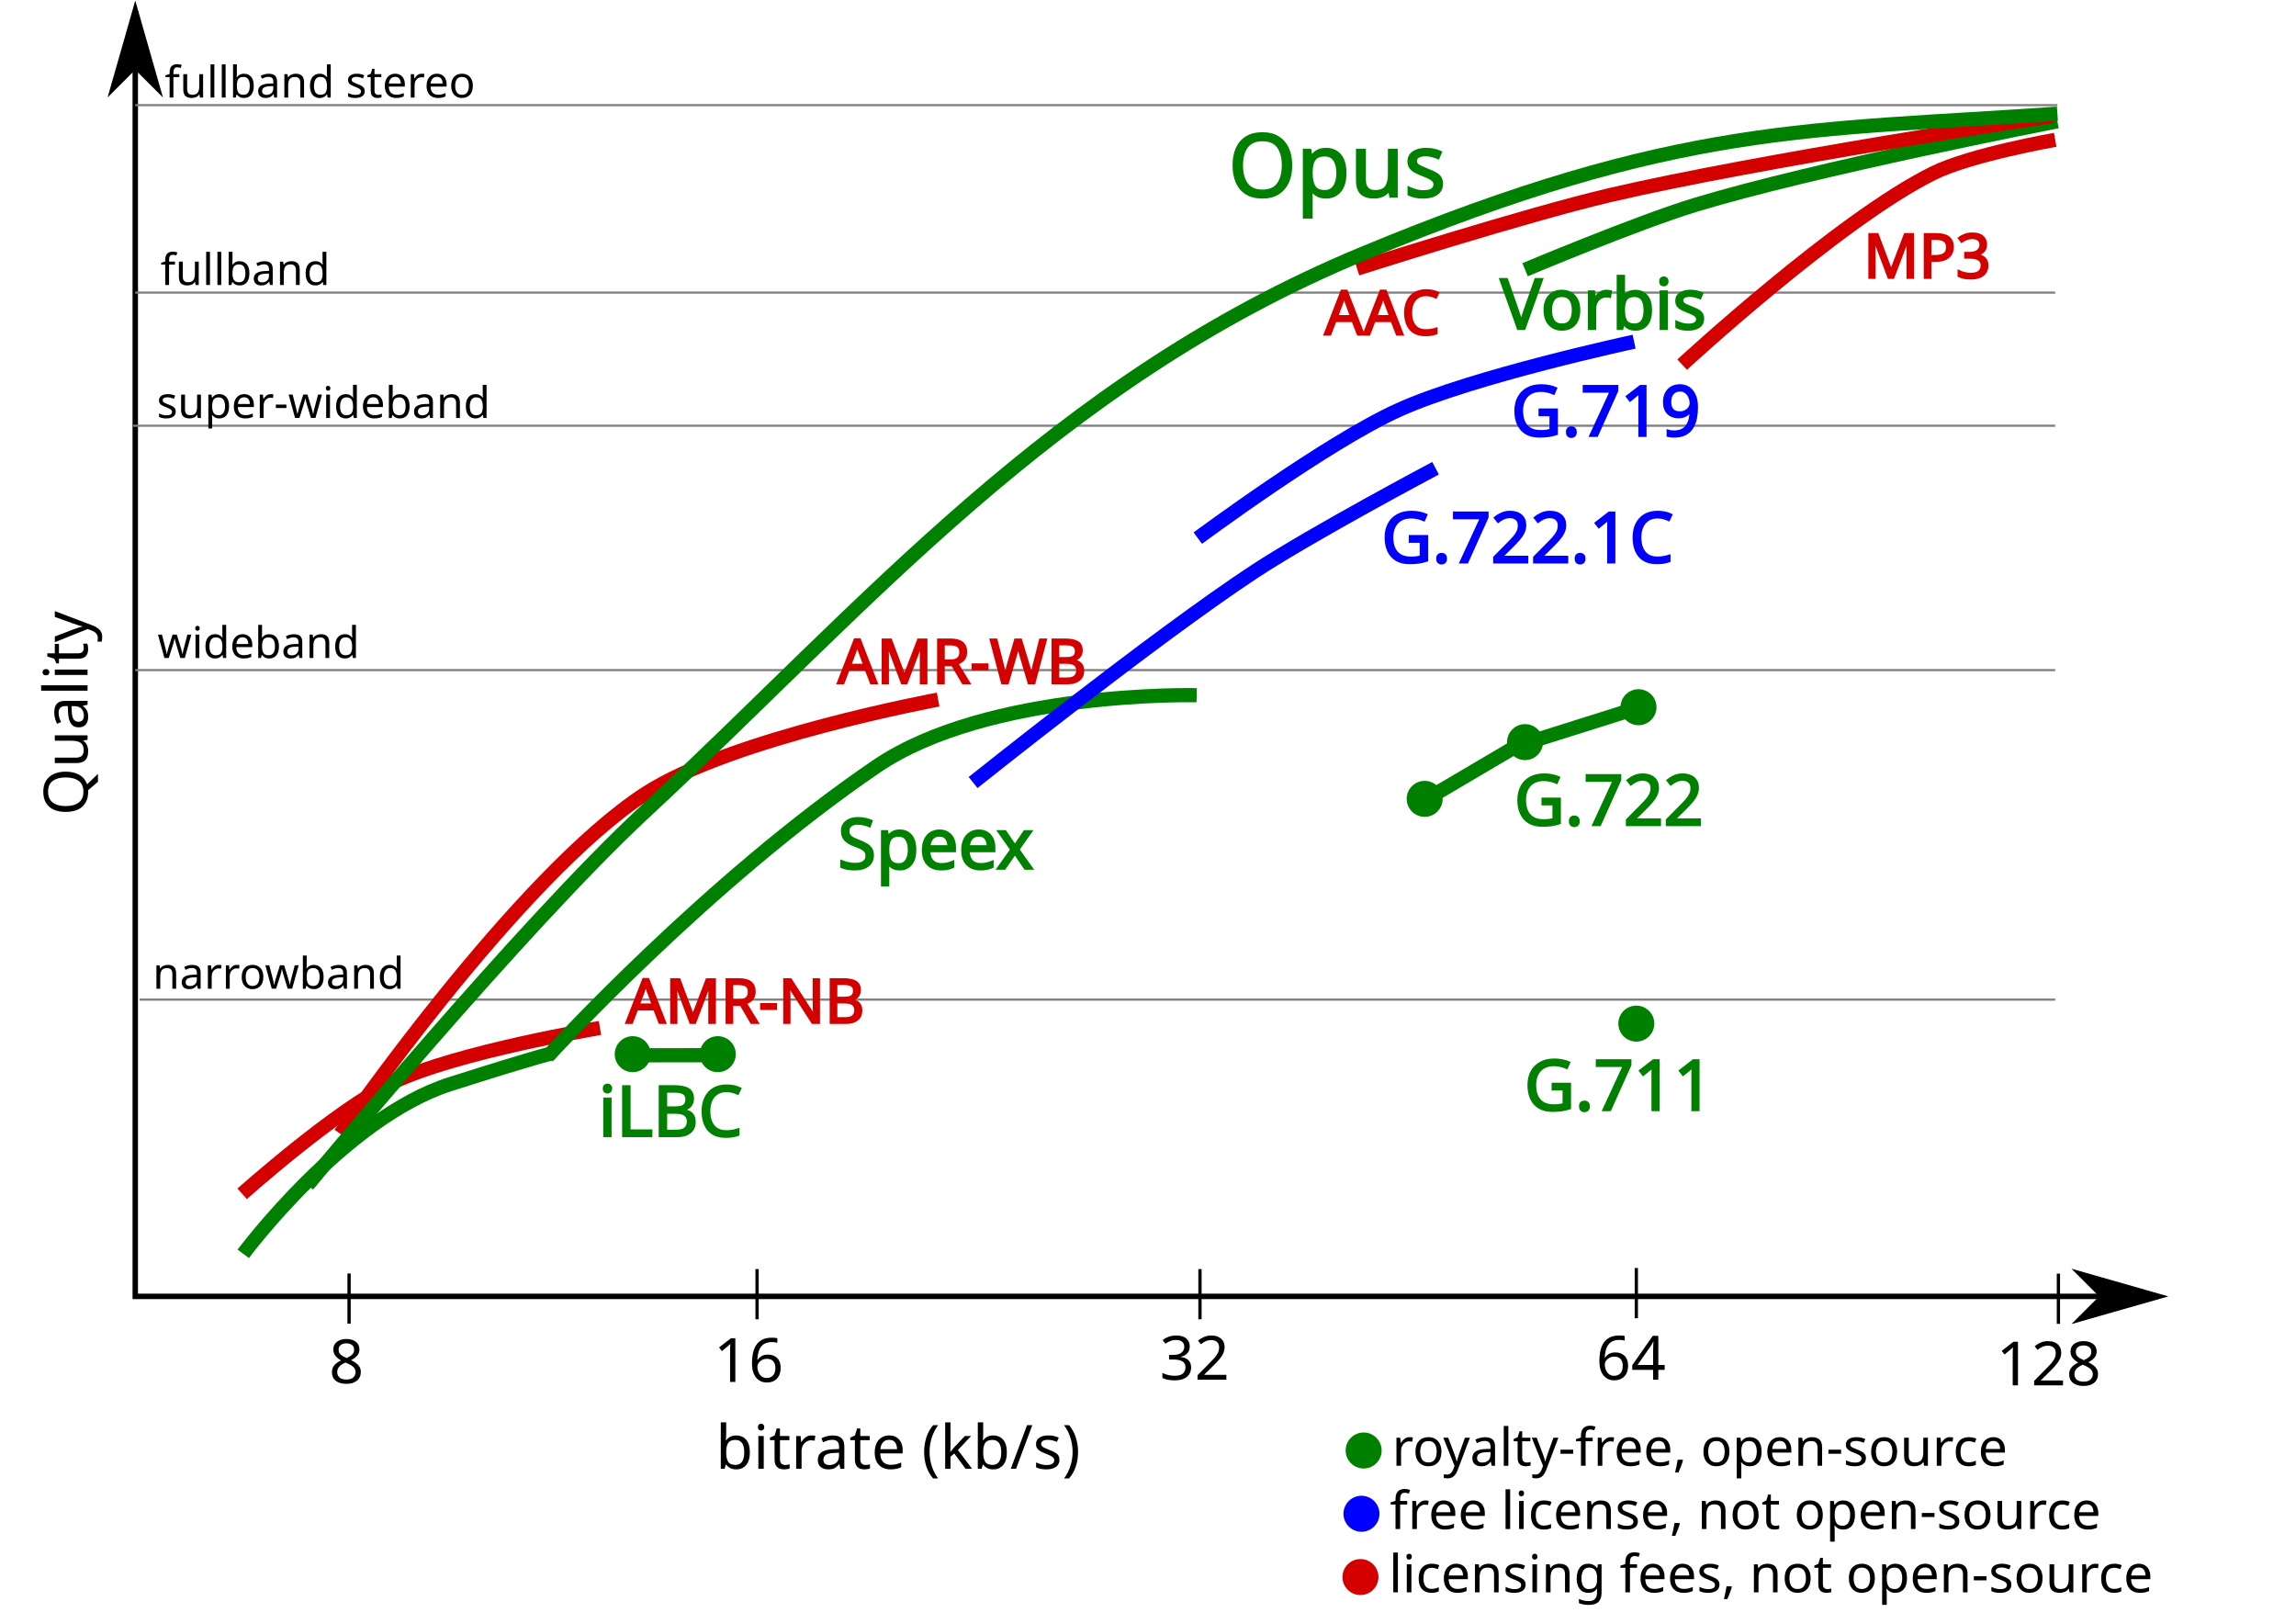
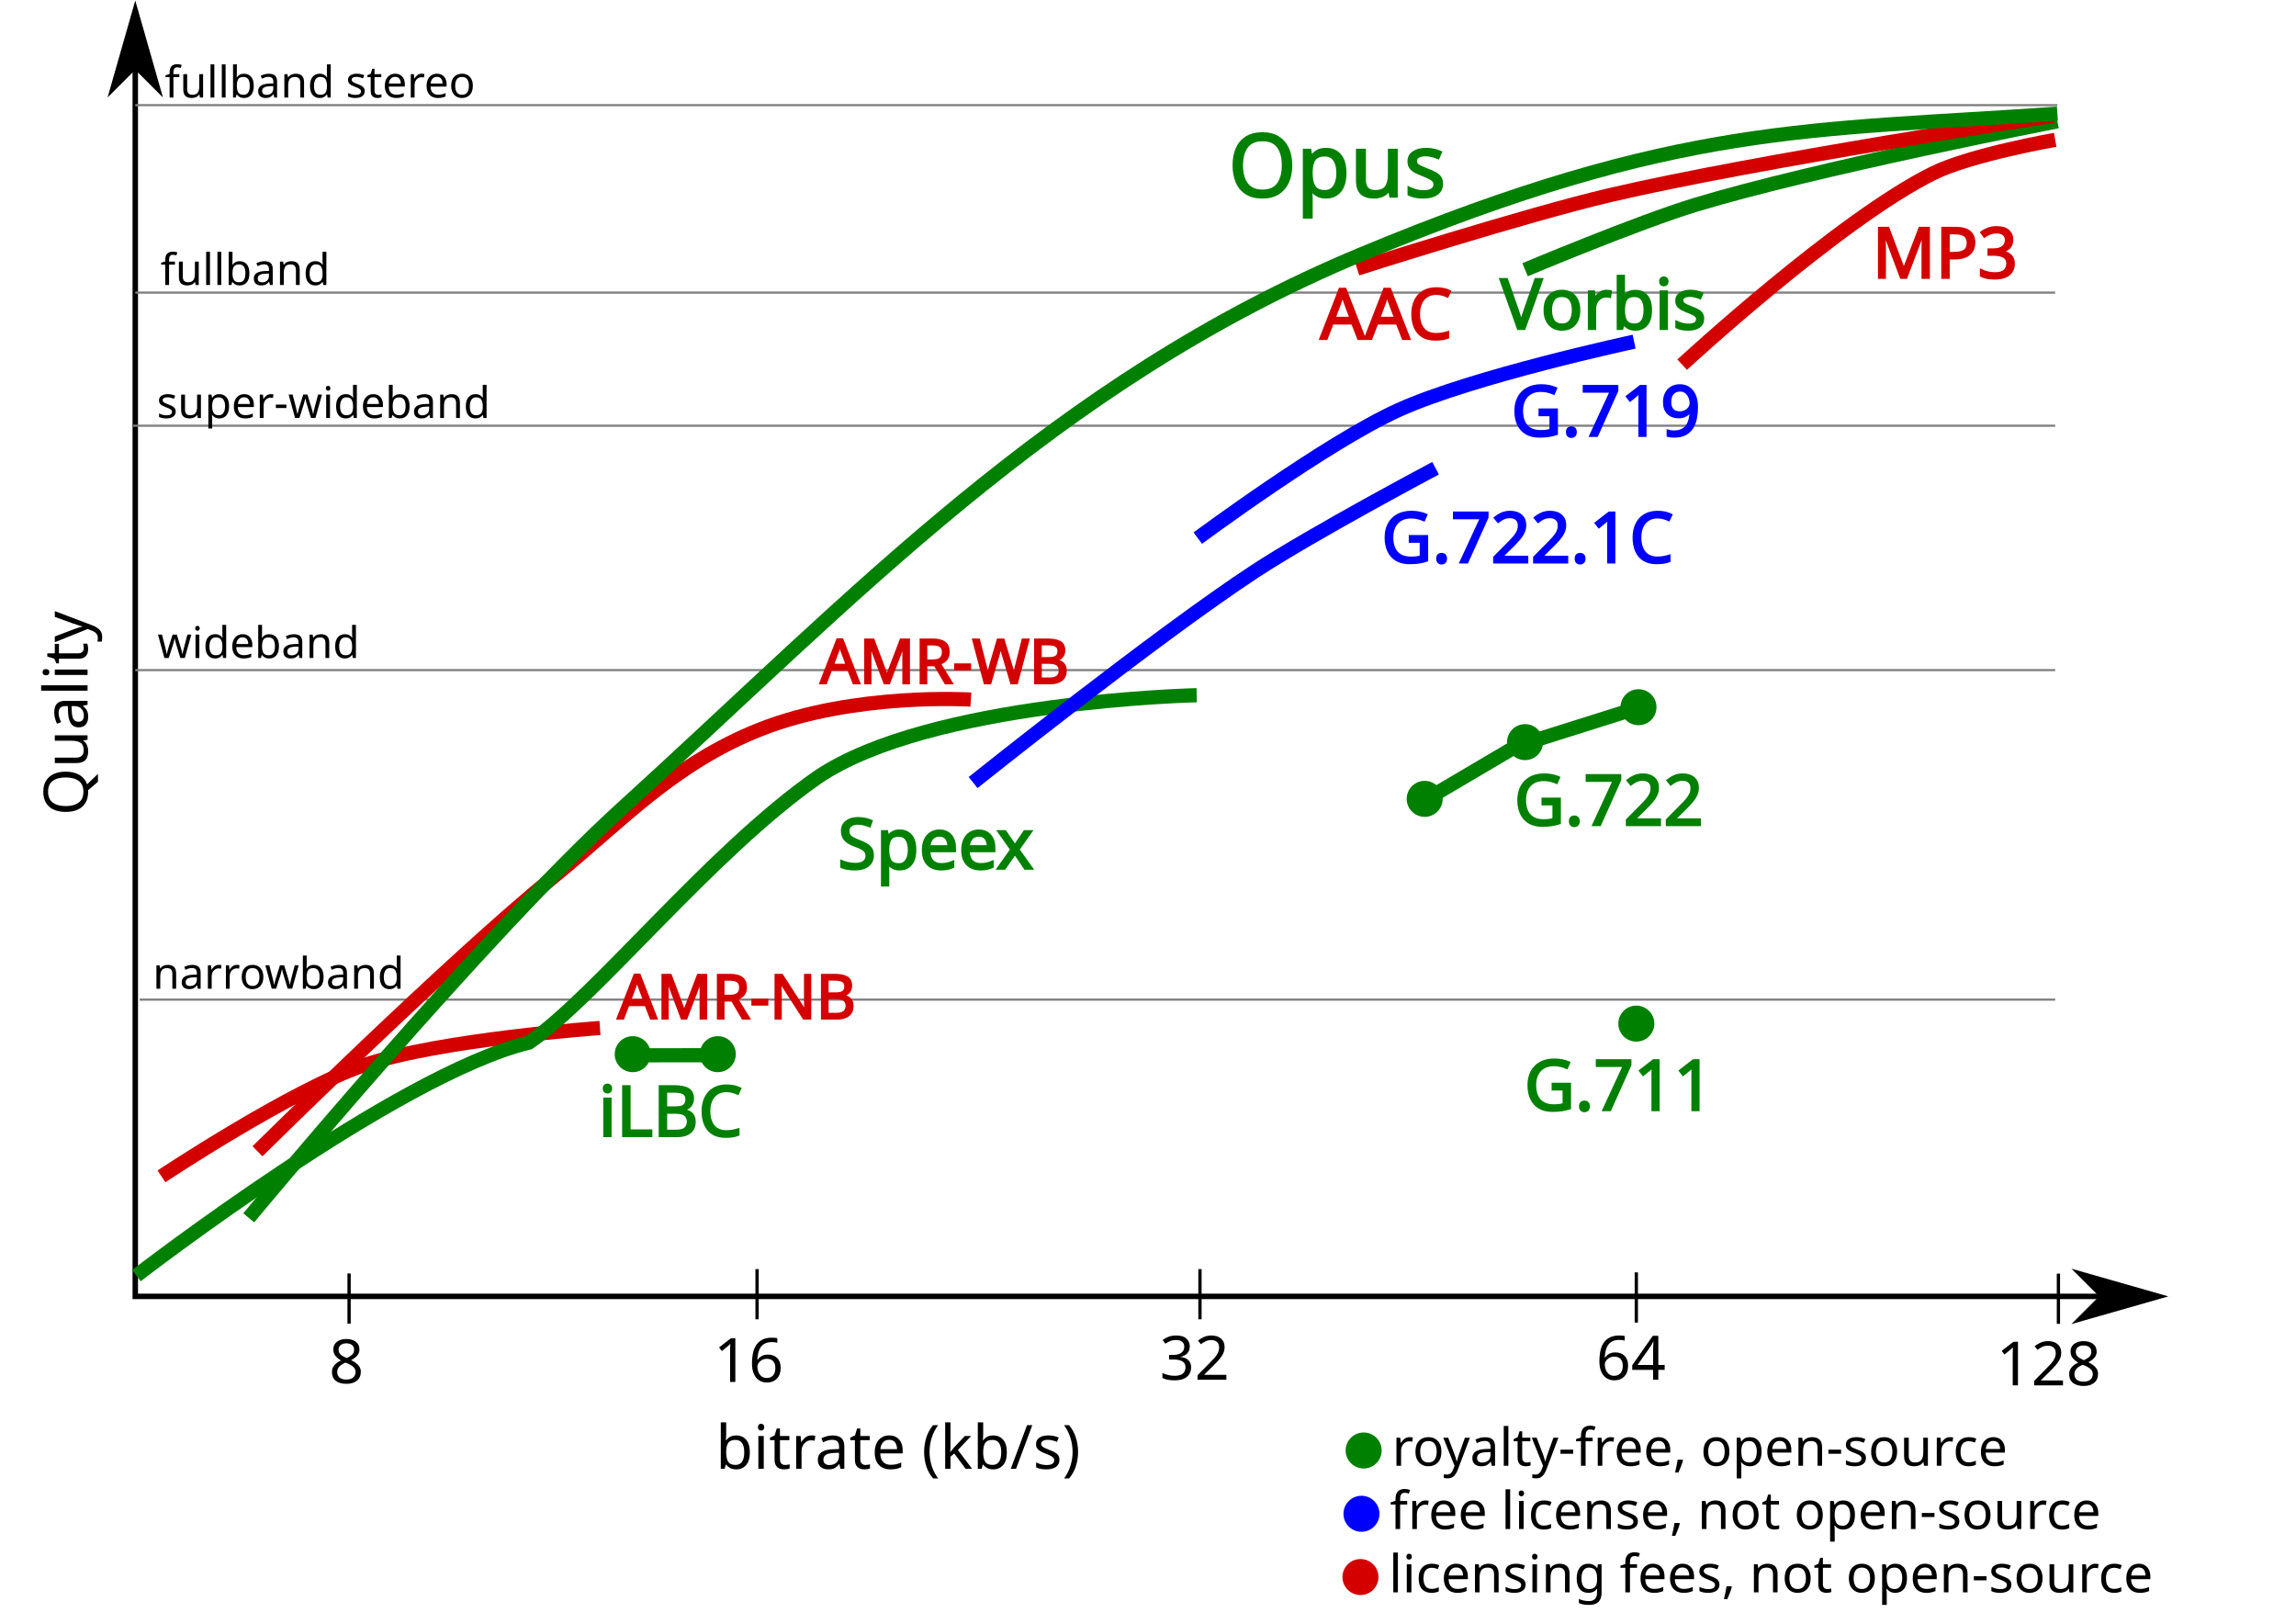
<svg xmlns="http://www.w3.org/2000/svg" width="1052.362" height="744.094" id="svg2" version="1.1">
  <defs id="defs4">
    <marker orient="auto" refY="0.0" refX="0.0" id="Arrow1Lend" style="overflow:visible;">
      <path id="path3878" d="M 0.0,0.0 L 5.0,-5.0 L -12.5,0.0 L 5.0,5.0 L 0.0,0.0 z " style="fill-rule:evenodd;stroke:#000000;stroke-width:1.0pt;marker-start:none;" transform="scale(0.8) rotate(180) translate(12.5,0)" />
    </marker>
    <marker orient="auto" refY="0.0" refX="0.0" id="Arrow1Lstart" style="overflow:visible">
      <path id="path3875" d="M 0.0,0.0 L 5.0,-5.0 L -12.5,0.0 L 5.0,5.0 L 0.0,0.0 z " style="fill-rule:evenodd;stroke:#000000;stroke-width:1.0pt;marker-start:none" transform="scale(0.8) translate(12.5,0)" />
    </marker>
+     <clipPath clipPathUnits="userSpaceOnUse" id="clipPath3442">
+       <rect style="fill:#000000;fill-opacity:1;stroke:none" id="rect3444" width="20.614" height="12.484" x="171.998" y="239.12" />
+     </clipPath>
  </defs>
  <g id="layer1" transform="translate(0,-308.2677)">
    <path style="fill:none;stroke:#000000;stroke-width:2.5;stroke-linecap:butt;stroke-linejoin:miter;stroke-miterlimit:4;stroke-opacity:1;stroke-dasharray:none;marker-start:url(#Arrow1Lstart);marker-end:url(#Arrow1Lend)" d="m 62,313.362 0,589 927,0" id="path4528" />
    <path style="fill:none;stroke:#808080;stroke-width:1px;stroke-linecap:butt;stroke-linejoin:miter;stroke-opacity:1" d="m 62,442.362 880,0" id="path5082" />
    <path style="fill:none;stroke:#808080;stroke-width:1px;stroke-linecap:butt;stroke-linejoin:miter;stroke-opacity:1" d="m 64,766.362 878,0" id="path5082-4" />
    <path style="fill:none;stroke:#808080;stroke-width:1px;stroke-linecap:butt;stroke-linejoin:miter;stroke-opacity:1" d="m 62,615.362 880,0" id="path5082-4-4" />
    <path style="fill:none;stroke:#808080;stroke-width:1px;stroke-linecap:butt;stroke-linejoin:miter;stroke-opacity:1" d="m 61,503.362 881,0" id="path5082-4-4-9" />
-     <path style="fill:none;stroke:#d40000;stroke-width:6.5;stroke-linecap:butt;stroke-linejoin:miter;stroke-miterlimit:4;stroke-opacity:1;stroke-dasharray:none" d="m 111,855.362 c 0,0 43.208,-38.639 69,-51 29.529,-14.152 95,-25 95,-25" id="path5168" />
-     <path style="fill:none;stroke:#000000;stroke-width:1.5;stroke-linecap:butt;stroke-linejoin:miter;stroke-miterlimit:4;stroke-opacity:1;stroke-dasharray:none" d="m 750,889.362 0,23" id="path5170" />
+     <path style="fill:none;stroke:#d40000;stroke-width:6.5;stroke-linecap:butt;stroke-linejoin:miter;stroke-miterlimit:4;stroke-opacity:1;stroke-dasharray:none" d="m 74,847.362 c 0,0 59.539,-39.581 93,-51 34.49,-11.77 108,-17 108,-17" id="path5168" />
+     <path style="fill:none;stroke:#000000;stroke-width:1.5;stroke-linecap:butt;stroke-linejoin:miter;stroke-miterlimit:4;stroke-opacity:1;stroke-dasharray:none" d="m 750,891.362 0,23" id="path5170" />
    <path style="fill:none;stroke:#000000;stroke-width:1.5;stroke-linecap:butt;stroke-linejoin:miter;stroke-miterlimit:4;stroke-opacity:1;stroke-dasharray:none" d="m 550,889.862 0,23" id="path5170-2" />
    <path style="fill:none;stroke:#000000;stroke-width:1.5;stroke-linecap:butt;stroke-linejoin:miter;stroke-miterlimit:4;stroke-opacity:1;stroke-dasharray:none" d="m 160,891.862 0,23" id="path5170-2-4" />
    <path style="fill:none;stroke:#000000;stroke-width:1.5;stroke-linecap:butt;stroke-linejoin:miter;stroke-miterlimit:4;stroke-opacity:1;stroke-dasharray:none" d="m 347,889.862 0,23" id="path5170-2-4-4" />
-     <path style="fill:none;stroke:#d40000;stroke-width:6.5;stroke-linecap:butt;stroke-linejoin:miter;stroke-miterlimit:4;stroke-opacity:1;stroke-dasharray:none" d="m 156,827.862 c 0,0 81.364,-118.005 140,-156 39.368,-25.51 134,-43 134,-43" id="path5168-8" />
-     <path style="fill:none;stroke:#008000;stroke-width:6.5;stroke-linecap:butt;stroke-linejoin:miter;stroke-miterlimit:4;stroke-opacity:1;stroke-dasharray:none" d="m 111.5,882.862 c 0,0 46.342,-62.373 94.963,-77.808 42.875,-13.611 45.686,-13.829 45.686,-13.829 0,0 72.5,-79.346 149.611,-131.761 C 453.168,624.52 548.5,626.862 548.5,626.862" id="path5168-8-7" />
-     <path style="fill:#008000;stroke:#008000;stroke-width:2.5;stroke-miterlimit:4;stroke-opacity:1;stroke-dasharray:none;stroke-dashoffset:0" id="path5283" d="m 820,540.094 a 7,7 0 1 1 -14,0 7,7 0 1 1 14,0 z" transform="translate(-63,237.2677)" />
+     <path style="fill:none;stroke:#d40000;stroke-width:6.5;stroke-linecap:butt;stroke-linejoin:miter;stroke-miterlimit:4;stroke-opacity:1;stroke-dasharray:none" d="m 118,835.862 c 0,0 88.074,-86.984 136,-126 29.999,-24.422 54.356,-51.523 94.497,-67.363 C 391.542,625.513 445,628.862 445,628.862" id="path5168-8" />
+     <path style="fill:#008000;stroke:#008000;stroke-width:2.5;stroke-miterlimit:4;stroke-opacity:1;stroke-dasharray:none;stroke-dashoffset:0" id="path5283" d="m 820,540.094 c 0,3.866 -3.134,7 -7,7 -3.866,0 -7,-3.134 -7,-7 0,-3.866 3.134,-7 7,-7 3.866,0 7,3.134 7,7 z" transform="translate(-63,237.2677)" />
    <path style="fill:none;stroke:#008000;stroke-width:6.5;stroke-linecap:butt;stroke-linejoin:miter;stroke-miterlimit:4;stroke-opacity:1;stroke-dasharray:none" d="m 648.011,677.925 47.059,-27.735 54.919,-17.301" id="path5166-3" />
+     <path style="fill:none;stroke:#008000;stroke-width:6.5;stroke-linecap:butt;stroke-linejoin:miter;stroke-miterlimit:4;stroke-opacity:1;stroke-dasharray:none" d="m 62.5,892.862 c 0,0 119.29,-92.179 179.963,-106.808 30.802,-21.042 83.077,-87.302 132.297,-121.59 C 426.168,629.52 548.5,626.862 548.5,626.862" id="path5168-8-7" />
    <path style="fill:none;stroke:#0000ff;stroke-width:6.5;stroke-linecap:butt;stroke-linejoin:miter;stroke-miterlimit:4;stroke-opacity:1;stroke-dasharray:none" d="m 446.011,666.88 c 0,0 84.112,-67.236 129.059,-96.735 26.603,-17.46 82.919,-47.301 82.919,-47.301" id="path5166-3-5" />
    <path style="fill:none;stroke:#0000ff;stroke-width:6.5;stroke-linecap:butt;stroke-linejoin:miter;stroke-miterlimit:4;stroke-opacity:1;stroke-dasharray:none" d="m 549.011,554.88 c 0,0 58.898,-43.724 92.059,-58.735 34.122,-15.447 107.919,-31.301 107.919,-31.301" id="path5166-3-5-2" />
    <text xml:space="preserve" style="font-size:40px;font-style:normal;font-weight:normal;line-height:125%;letter-spacing:0px;word-spacing:0px;fill:#008000;fill-opacity:1;stroke:#008000;font-family:Sans" x="694" y="686.362" id="text5346">
      <tspan id="tspan5348" x="694" y="686.362" style="font-size:32px">G.722</tspan>
    </text>
    <text xml:space="preserve" style="font-size:40px;font-style:normal;font-weight:normal;line-height:125%;letter-spacing:0px;word-spacing:0px;fill:#008000;fill-opacity:1;stroke:#008000;font-family:Sans" x="563" y="398.362" id="text5350">
      <tspan id="tspan5352" x="563" y="398.362">Opus</tspan>
    </text>
    <text xml:space="preserve" style="font-size:40px;font-style:normal;font-weight:normal;line-height:125%;letter-spacing:0px;word-spacing:0px;fill:#008000;fill-opacity:1;stroke:#008000;font-family:Sans" x="384" y="706.362" id="text5354">
      <tspan id="tspan5356" x="384" y="706.362" style="font-size:32px">Speex</tspan>
    </text>
-     <text xml:space="preserve" style="font-size:40px;font-style:normal;font-weight:normal;line-height:125%;letter-spacing:0px;word-spacing:0px;fill:#000000;fill-opacity:1;stroke:none;font-family:Sans" x="384" y="621.362" id="text5358">
-       <tspan id="tspan5360" x="384" y="621.362" style="font-size:28px;fill:#d40000;stroke:#d40000">AMR-WB</tspan>
+     <text xml:space="preserve" style="font-size:40px;font-style:normal;font-weight:normal;line-height:125%;letter-spacing:0px;word-spacing:0px;fill:#000000;fill-opacity:1;stroke:none;font-family:Sans" x="376" y="621.362" id="text5358">
+       <tspan id="tspan5360" x="376" y="621.362" style="font-size:28px;fill:#d40000;stroke:#d40000">AMR-WB</tspan>
    </text>
-     <text xml:space="preserve" style="font-size:40px;font-style:normal;font-weight:normal;line-height:125%;letter-spacing:0px;word-spacing:0px;fill:#d40000;fill-opacity:1;stroke:#d40000;font-family:Sans" x="287.062" y="777.026" id="text5358-4">
-       <tspan id="tspan5360-3" x="287.062" y="777.026" style="font-size:28px;fill:#d40000;stroke:#d40000">AMR-NB</tspan>
+     <text xml:space="preserve" style="font-size:40px;font-style:normal;font-weight:normal;line-height:125%;letter-spacing:0px;word-spacing:0px;fill:#d40000;fill-opacity:1;stroke:#d40000;font-family:Sans" x="283.062" y="775.026" id="text5358-4">
+       <tspan id="tspan5360-3" x="283.062" y="775.026" style="font-size:28px;fill:#d40000;stroke:#d40000">AMR-NB</tspan>
    </text>
    <text xml:space="preserve" style="font-size:40px;font-style:normal;font-weight:normal;line-height:125%;letter-spacing:0px;word-spacing:0px;fill:#0000ff;fill-opacity:1;stroke:#0000ff;font-family:Sans" x="692.648" y="508.011" id="text5346-0">
      <tspan id="tspan5348-3" x="692.648" y="508.011" style="font-size:32px;fill:#0000ff;stroke:#0000ff">G.719</tspan>
    </text>
    <text xml:space="preserve" style="font-size:40px;font-style:normal;font-weight:normal;line-height:125%;letter-spacing:0px;word-spacing:0px;fill:#0000ff;fill-opacity:1;stroke:#0000ff;font-family:Sans" x="633.172" y="566.011" id="text5346-0-5">
      <tspan id="tspan5348-3-2" x="633.172" y="566.011" style="font-size:32px;fill:#0000ff;stroke:#0000ff">G.722.1C</tspan>
    </text>
    <text xml:space="preserve" style="font-size:40px;font-style:normal;font-weight:normal;line-height:125%;letter-spacing:0px;word-spacing:0px;fill:#008000;fill-opacity:1;stroke:#008000;font-family:Sans" x="698.648" y="817.011" id="text5346-9">
      <tspan id="tspan5348-4" x="698.648" y="817.011" style="font-size:32px">G.711</tspan>
    </text>
    <text xml:space="preserve" style="font-size:40px;font-style:normal;font-weight:normal;line-height:125%;letter-spacing:0px;word-spacing:0px;fill:#000000;fill-opacity:1;stroke:none;font-family:Sans" x="328" y="981.362" id="text5446">
      <tspan id="tspan5448" x="328" y="981.362" style="font-size:28px">bitrate (kb/s)</tspan>
    </text>
    <text xml:space="preserve" style="font-size:40px;font-style:normal;font-weight:normal;line-height:125%;letter-spacing:0px;word-spacing:0px;fill:#000000;fill-opacity:1;stroke:none;font-family:Sans" x="150.774" y="942.153" id="text5446-3">
      <tspan id="tspan5448-3" x="150.774" y="942.153" style="font-size:28px">8</tspan>
    </text>
    <text xml:space="preserve" style="font-size:40px;font-style:normal;font-weight:normal;line-height:125%;letter-spacing:0px;word-spacing:0px;fill:#000000;fill-opacity:1;stroke:none;font-family:Sans" x="327.1" y="941.555" id="text5446-3-0">
      <tspan id="tspan5448-3-0" x="327.1" y="941.555" style="font-size:28px">16</tspan>
    </text>
    <text xml:space="preserve" style="font-size:40px;font-style:normal;font-weight:normal;line-height:125%;letter-spacing:0px;word-spacing:0px;fill:#000000;fill-opacity:1;stroke:none;font-family:Sans" x="531.522" y="940.555" id="text5446-3-0-6">
      <tspan id="tspan5448-3-0-4" x="531.522" y="940.555" style="font-size:28px">32</tspan>
    </text>
    <text xml:space="preserve" style="font-size:40px;font-style:normal;font-weight:normal;line-height:125%;letter-spacing:0px;word-spacing:0px;fill:#000000;fill-opacity:1;stroke:none;font-family:Sans" x="731.522" y="940.555" id="text5446-3-0-6-8">
      <tspan id="tspan5448-3-0-4-2" x="731.522" y="940.555" style="font-size:28px">64</tspan>
    </text>
    <text xml:space="preserve" style="font-size:40px;font-style:normal;font-weight:normal;line-height:125%;letter-spacing:0px;word-spacing:0px;fill:#000000;fill-opacity:1;stroke:none;font-family:Sans" x="-682.046" y="40.133" id="text5546" transform="matrix(0,-1,1,0,0,0)">
      <tspan id="tspan5548" x="-682.046" y="40.133" style="font-size:28px">Quality</tspan>
    </text>
    <text xml:space="preserve" style="font-size:40px;font-style:normal;font-weight:normal;line-height:125%;letter-spacing:0px;word-spacing:0px;fill:#000000;fill-opacity:1;stroke:none;font-family:Sans" x="70" y="761.362" id="text5550">
      <tspan id="tspan5552" x="70" y="761.362" style="font-size:20px">narrowband</tspan>
    </text>
    <text xml:space="preserve" style="font-size:40px;font-style:normal;font-weight:normal;line-height:125%;letter-spacing:0px;word-spacing:0px;fill:#000000;fill-opacity:1;stroke:none;font-family:Sans" x="72.195" y="609.818" id="text5550-9">
      <tspan id="tspan5552-1" x="72.195" y="609.818" style="font-size:20px">wideband</tspan>
    </text>
    <text xml:space="preserve" style="font-size:40px;font-style:normal;font-weight:normal;line-height:125%;letter-spacing:0px;word-spacing:0px;fill:#000000;fill-opacity:1;stroke:none;font-family:Sans" x="71.855" y="499.818" id="text5550-9-3">
      <tspan id="tspan5552-1-6" x="71.855" y="499.818" style="font-size:20px">super-wideband</tspan>
    </text>
    <text xml:space="preserve" style="font-size:40px;font-style:normal;font-weight:normal;line-height:125%;letter-spacing:0px;word-spacing:0px;fill:#000000;fill-opacity:1;stroke:none;font-family:Sans" x="73.55" y="438.88" id="text5550-9-3-6">
      <tspan id="tspan5552-1-6-7" x="73.55" y="438.88" style="font-size:20px">fullband</tspan>
    </text>
-     <path style="fill:#008000;stroke:#008000;stroke-width:2.5;stroke-miterlimit:4;stroke-opacity:1;stroke-dasharray:none;stroke-dashoffset:0" id="path5283-2" d="m 820,540.094 a 7,7 0 1 1 -14,0 7,7 0 1 1 14,0 z" transform="translate(-62,92.2677)" />
-     <path style="fill:#008000;stroke:#008000;stroke-width:2.5;stroke-miterlimit:4;stroke-opacity:1;stroke-dasharray:none;stroke-dashoffset:0" id="path5283-2-0" d="m 820,540.094 a 7,7 0 1 1 -14,0 7,7 0 1 1 14,0 z" transform="translate(-114,108.2677)" />
-     <path style="fill:#008000;stroke:#008000;stroke-width:2.5;stroke-miterlimit:4;stroke-opacity:1;stroke-dasharray:none;stroke-dashoffset:0" id="path5283-2-0-1" d="m 820,540.094 a 7,7 0 1 1 -14,0 7,7 0 1 1 14,0 z" transform="translate(-160,134.2677)" />
+     <path style="fill:#008000;stroke:#008000;stroke-width:2.5;stroke-miterlimit:4;stroke-opacity:1;stroke-dasharray:none;stroke-dashoffset:0" id="path5283-2" d="m 820,540.094 c 0,3.866 -3.134,7 -7,7 -3.866,0 -7,-3.134 -7,-7 0,-3.866 3.134,-7 7,-7 3.866,0 7,3.134 7,7 z" transform="translate(-62,92.2677)" />
+     <path style="fill:#008000;stroke:#008000;stroke-width:2.5;stroke-miterlimit:4;stroke-opacity:1;stroke-dasharray:none;stroke-dashoffset:0" id="path5283-2-0" d="m 820,540.094 c 0,3.866 -3.134,7 -7,7 -3.866,0 -7,-3.134 -7,-7 0,-3.866 3.134,-7 7,-7 3.866,0 7,3.134 7,7 z" transform="translate(-114,108.2677)" />
+     <path style="fill:#008000;stroke:#008000;stroke-width:2.5;stroke-miterlimit:4;stroke-opacity:1;stroke-dasharray:none;stroke-dashoffset:0" id="path5283-2-0-1" d="m 820,540.094 c 0,3.866 -3.134,7 -7,7 -3.866,0 -7,-3.134 -7,-7 0,-3.866 3.134,-7 7,-7 3.866,0 7,3.134 7,7 z" transform="translate(-160,134.2677)" />
    <path style="fill:none;stroke:#008000;stroke-width:6.5;stroke-linecap:butt;stroke-linejoin:miter;stroke-miterlimit:4;stroke-opacity:1;stroke-dasharray:none" d="m 287.011,791.88 41.977,-0.036" id="path5166-3-51" />
-     <path style="fill:#008000;stroke:#008000;stroke-width:2.5;stroke-miterlimit:4;stroke-opacity:1;stroke-dasharray:none;stroke-dashoffset:0" id="path5283-8" d="m 820,540.094 a 7,7 0 1 1 -14,0 7,7 0 1 1 14,0 z" transform="translate(-484,251.2677)" />
-     <path style="fill:#008000;stroke:#008000;stroke-width:2.5;stroke-miterlimit:4;stroke-opacity:1;stroke-dasharray:none;stroke-dashoffset:0" id="path5283-8-6" d="m 820,540.094 a 7,7 0 1 1 -14,0 7,7 0 1 1 14,0 z" transform="translate(-523,251.2677)" />
+     <path style="fill:#008000;stroke:#008000;stroke-width:2.5;stroke-miterlimit:4;stroke-opacity:1;stroke-dasharray:none;stroke-dashoffset:0" id="path5283-8" d="m 820,540.094 c 0,3.866 -3.134,7 -7,7 -3.866,0 -7,-3.134 -7,-7 0,-3.866 3.134,-7 7,-7 3.866,0 7,3.134 7,7 z" transform="translate(-484,251.2677)" />
+     <path style="fill:#008000;stroke:#008000;stroke-width:2.5;stroke-miterlimit:4;stroke-opacity:1;stroke-dasharray:none;stroke-dashoffset:0" id="path5283-8-6" d="m 820,540.094 c 0,3.866 -3.134,7 -7,7 -3.866,0 -7,-3.134 -7,-7 0,-3.866 3.134,-7 7,-7 3.866,0 7,3.134 7,7 z" transform="translate(-523,251.2677)" />
    <text xml:space="preserve" style="font-size:40px;font-style:normal;font-weight:normal;line-height:125%;letter-spacing:0px;word-spacing:0px;fill:#008000;fill-opacity:1;stroke:#008000;font-family:Sans" x="274.281" y="828.909" id="text5354-3">
      <tspan id="tspan5356-0" x="274.281" y="828.909" style="font-size:32px">iLBC</tspan>
    </text>
-     <path style="fill:#008000;stroke:#008000;stroke-width:2.5;stroke-miterlimit:4;stroke-opacity:1;stroke-dasharray:none;stroke-dashoffset:0" id="path5283-7" d="m 820,540.094 a 7,7 0 1 1 -14,0 7,7 0 1 1 14,0 z" transform="translate(-187.9785,432.8888)" />
+     <path style="fill:#008000;stroke:#008000;stroke-width:2.5;stroke-miterlimit:4;stroke-opacity:1;stroke-dasharray:none;stroke-dashoffset:0" id="path5283-7" d="m 820,540.094 c 0,3.866 -3.134,7 -7,7 -3.866,0 -7,-3.134 -7,-7 0,-3.866 3.134,-7 7,-7 3.866,0 7,3.134 7,7 z" transform="translate(-187.9785,432.8888)" />
    <text xml:space="preserve" style="font-size:40px;font-style:normal;font-weight:normal;line-height:125%;letter-spacing:0px;word-spacing:0px;fill:#000000;fill-opacity:1;stroke:none;font-family:Sans" x="638.021" y="979.983" id="text5793">
      <tspan id="tspan5795" x="638.021" y="979.983" style="font-size:24px">royalty-free, open-source</tspan>
    </text>
-     <path style="fill:#0000ff;stroke:#0000ff;stroke-width:2.5;stroke-miterlimit:4;stroke-opacity:1;stroke-dasharray:none;stroke-dashoffset:0" id="path5283-7-6" d="m 820,540.094 a 7,7 0 1 1 -14,0 7,7 0 1 1 14,0 z" transform="translate(-188.9785,461.8888)" />
+     <path style="fill:#0000ff;stroke:#0000ff;stroke-width:2.5;stroke-miterlimit:4;stroke-opacity:1;stroke-dasharray:none;stroke-dashoffset:0" id="path5283-7-6" d="m 820,540.094 c 0,3.866 -3.134,7 -7,7 -3.866,0 -7,-3.134 -7,-7 0,-3.866 3.134,-7 7,-7 3.866,0 7,3.134 7,7 z" transform="translate(-188.9785,461.8888)" />
    <text xml:space="preserve" style="font-size:40px;font-style:normal;font-weight:normal;line-height:125%;letter-spacing:0px;word-spacing:0px;fill:#000000;fill-opacity:1;stroke:none;font-family:Sans" x="637.021" y="1008.983" id="text5793-6">
      <tspan id="tspan5795-8" x="637.021" y="1008.983" style="font-size:24px">free license, not open-source</tspan>
    </text>
-     <path style="fill:#d40000;stroke:#d40000;stroke-width:2.5;stroke-miterlimit:4;stroke-opacity:1;stroke-dasharray:none;stroke-dashoffset:0" id="path5283-7-6-4" d="m 820,540.094 a 7,7 0 1 1 -14,0 7,7 0 1 1 14,0 z" transform="translate(-189.4394,490.8888)" />
+     <path style="fill:#d40000;stroke:#d40000;stroke-width:2.5;stroke-miterlimit:4;stroke-opacity:1;stroke-dasharray:none;stroke-dashoffset:0" id="path5283-7-6-4" d="m 820,540.094 c 0,3.866 -3.134,7 -7,7 -3.866,0 -7,-3.134 -7,-7 0,-3.866 3.134,-7 7,-7 3.866,0 7,3.134 7,7 z" transform="translate(-189.4394,490.8888)" />
    <text xml:space="preserve" style="font-size:40px;font-style:normal;font-weight:normal;line-height:125%;letter-spacing:0px;word-spacing:0px;fill:#000000;fill-opacity:1;stroke:none;font-family:Sans" x="636.561" y="1037.983" id="text5793-6-9">
      <tspan id="tspan5795-8-7" x="636.561" y="1037.983" style="font-size:24px">licensing fees, not open-source</tspan>
    </text>
    <path style="fill:none;stroke:#808080;stroke-width:1px;stroke-linecap:butt;stroke-linejoin:miter;stroke-opacity:1" d="m 62,356.451 881,0" id="path5082-8" />
    <text xml:space="preserve" style="font-size:40px;font-style:normal;font-weight:normal;line-height:125%;letter-spacing:0px;word-spacing:0px;fill:#000000;fill-opacity:1;stroke:none;font-family:Sans" x="75.55" y="352.969" id="text5550-9-3-6-8">
      <tspan id="tspan5552-1-6-7-4" x="75.55" y="352.969" style="font-size:20px">fullband stereo</tspan>
    </text>
    <path style="fill:none;stroke:#000000;stroke-width:1.5;stroke-linecap:butt;stroke-linejoin:miter;stroke-miterlimit:4;stroke-opacity:1;stroke-dasharray:none" d="m 943.465,891.943 0,23" id="path5170-9" />
    <text xml:space="preserve" style="font-size:40px;font-style:normal;font-weight:normal;line-height:125%;letter-spacing:0px;word-spacing:0px;fill:#000000;fill-opacity:1;stroke:none;font-family:Sans" x="914.987" y="943.135" id="text5446-3-0-6-8-1">
      <tspan id="tspan5448-3-0-4-2-7" x="914.987" y="943.135" style="font-size:28px">128</tspan>
    </text>
    <path style="fill:none;stroke:#008000;stroke-width:6.5;stroke-linecap:butt;stroke-linejoin:miter;stroke-miterlimit:4;stroke-opacity:1;stroke-dasharray:none" d="m 699.011,431.88 c 0,0 51.421,-21.629 78.059,-29.735 54.302,-16.525 165.919,-38.301 165.919,-38.301" id="path5166-3-5-2-0" />
    <path style="fill:none;stroke:#d40000;stroke-width:6.5;stroke-linecap:butt;stroke-linejoin:miter;stroke-miterlimit:4;stroke-opacity:1;stroke-dasharray:none" d="m 622.011,431.38 c 0,0 76.832,-24.553 116.059,-33.735 C 804.975,381.983 940.989,361.344 940.989,361.344" id="path5166-3-5-2-0-8" />
    <text xml:space="preserve" style="font-size:40px;font-style:normal;font-weight:normal;line-height:125%;letter-spacing:0px;word-spacing:0px;fill:#008000;fill-opacity:1;stroke:#008000;font-family:Sans" x="687.648" y="459.011" id="text5346-8">
      <tspan id="tspan5348-31" x="687.648" y="459.011" style="font-size:32px">Vorbis</tspan>
    </text>
-     <text xml:space="preserve" style="font-size:40px;font-style:normal;font-weight:normal;line-height:125%;letter-spacing:0px;word-spacing:0px;fill:#000000;fill-opacity:1;stroke:none;font-family:Sans" x="607.141" y="461.568" id="text5358-43">
-       <tspan x="607.141" y="461.568" style="font-size:28px;fill:#d40000;stroke:#d40000" id="tspan6046">AAC</tspan>
+     <text xml:space="preserve" style="font-size:40px;font-style:normal;font-weight:normal;line-height:125%;letter-spacing:0px;word-spacing:0px;fill:#000000;fill-opacity:1;stroke:none;font-family:Sans" x="605.141" y="463.568" id="text5358-43">
+       <tspan x="605.141" y="463.568" style="font-size:32px;fill:#d40000;stroke:#d40000" id="tspan6046">AAC</tspan>
    </text>
-     <path style="fill:none;stroke:#008000;stroke-width:6.5;stroke-linecap:butt;stroke-linejoin:miter;stroke-miterlimit:4;stroke-opacity:1;stroke-dasharray:none" d="m 141,851.362 c 0,0 98.152,-118.662 154.411,-170.909 C 397.246,585.878 482.719,483.483 624.575,424.553 769.683,364.272 829.306,368.351 943,360.362" id="path5166" />
+     <path style="fill:none;stroke:#008000;stroke-width:6.5;stroke-linecap:butt;stroke-linejoin:miter;stroke-miterlimit:4;stroke-opacity:1;stroke-dasharray:none" d="m 114,866.362 c 0,0 108.628,-130.933 171.411,-187.909 C 389.99,583.547 482.719,483.483 624.575,424.553 769.683,364.272 829.306,368.351 943,360.362" id="path5166" />
    <path style="fill:none;stroke:#d40000;stroke-width:6.5;stroke-linecap:butt;stroke-linejoin:miter;stroke-miterlimit:4;stroke-opacity:1;stroke-dasharray:none" d="m 771.011,475.38 c 0,0 71.826,-66.355 115.059,-87.735 17.322,-8.567 55.919,-15.301 55.919,-15.301" id="path5166-3-5-2-0-8-5" />
-     <text xml:space="preserve" style="font-size:40px;font-style:normal;font-weight:normal;line-height:125%;letter-spacing:0px;word-spacing:0px;fill:#000000;fill-opacity:1;stroke:none;font-family:Sans" x="854.141" y="435.568" id="text5358-7">
-       <tspan id="tspan5360-5" x="854.141" y="435.568" style="font-size:28px;fill:#d40000;stroke:#d40000">MP3</tspan>
+     <text xml:space="preserve" style="font-size:40px;font-style:normal;font-weight:normal;line-height:125%;letter-spacing:0px;word-spacing:0px;fill:#000000;fill-opacity:1;stroke:none;font-family:Sans" x="858.141" y="435.568" id="text5358-7">
+       <tspan id="tspan5360-5" x="858.141" y="435.568" style="font-size:32px;fill:#d40000;stroke:#d40000">MP3</tspan>
    </text>
  </g>
</svg>
